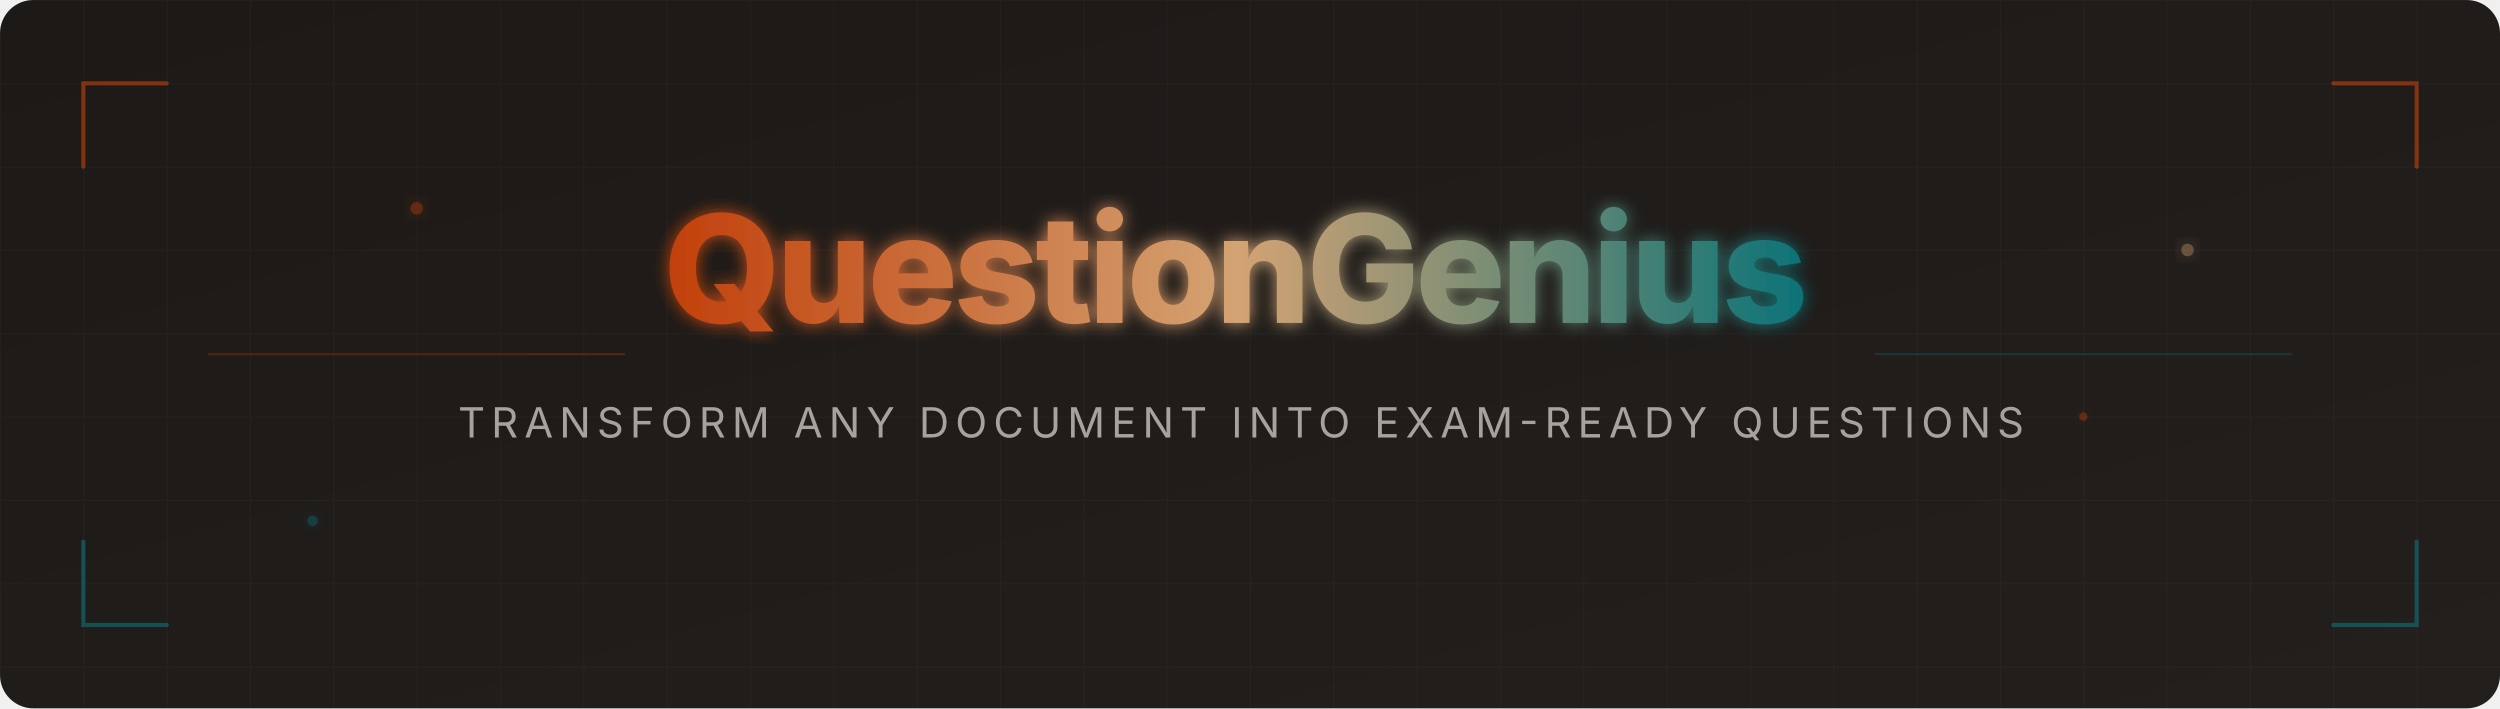
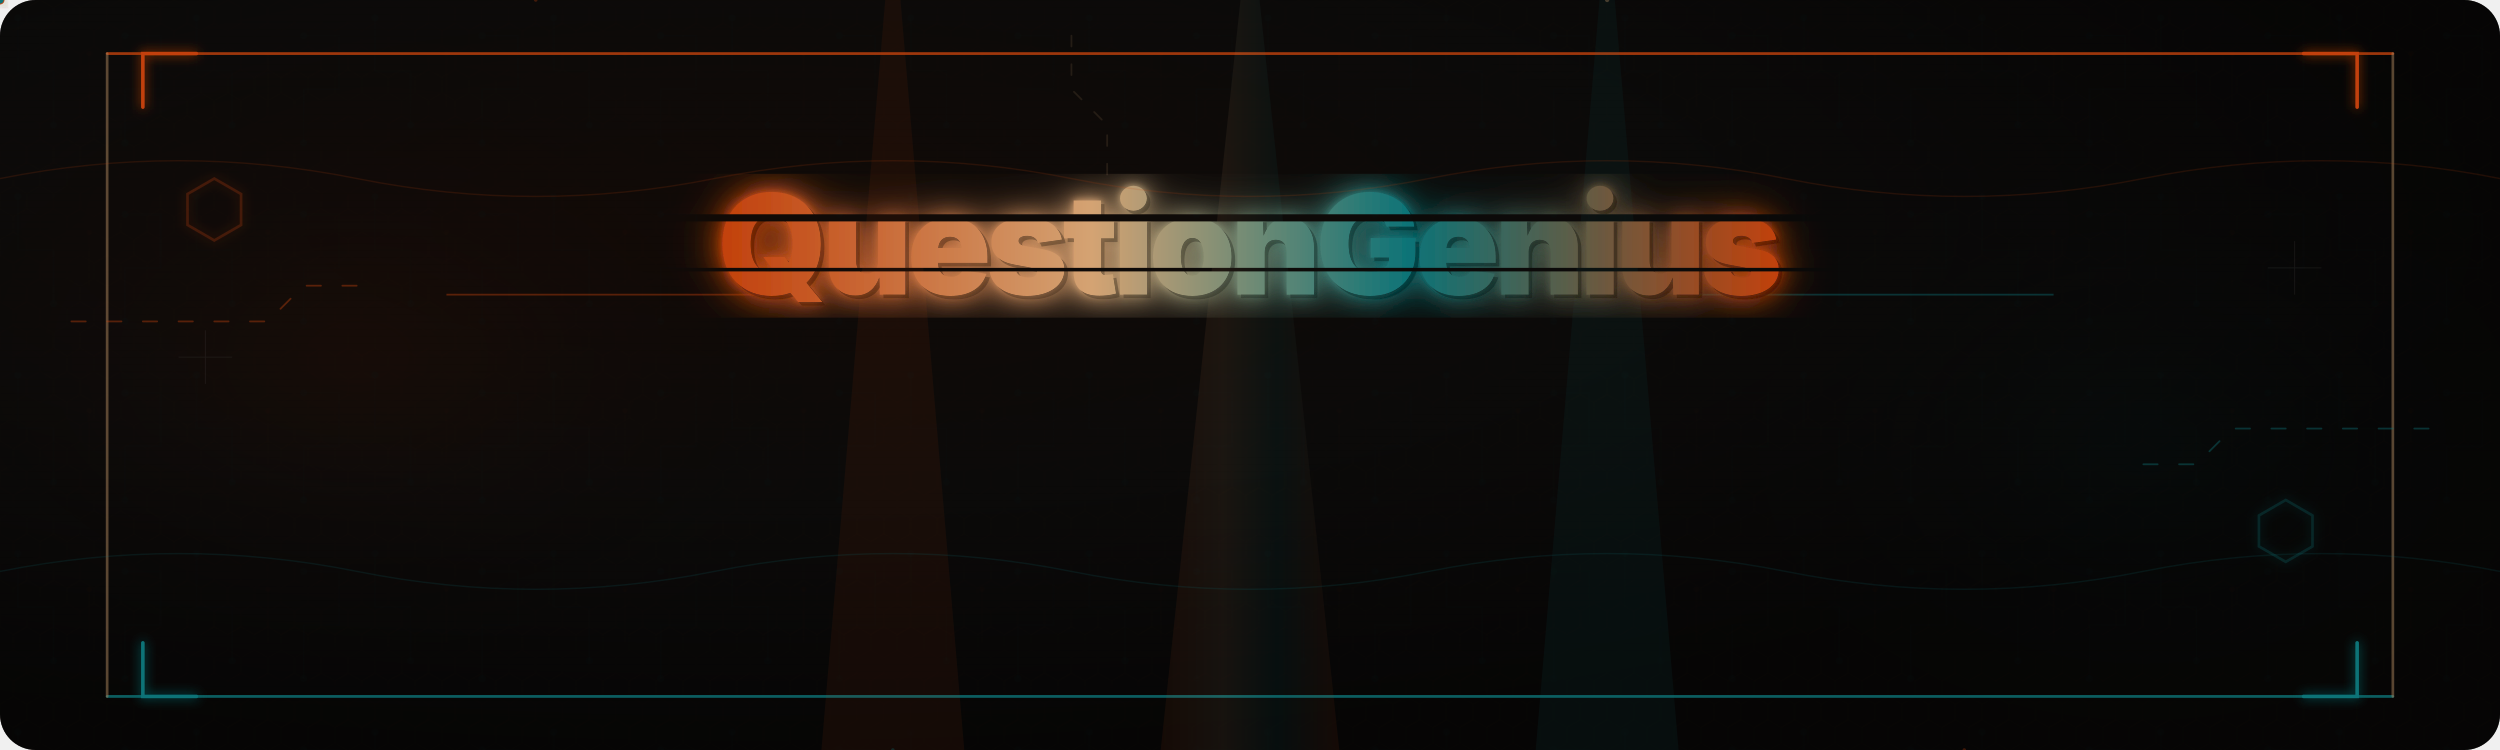
- <svg xmlns="http://www.w3.org/2000/svg" viewBox="0 0 1200 340" width="100%" style="max-width: 1200px;">
+ <svg xmlns="http://www.w3.org/2000/svg" viewBox="0 0 1400 420" width="100%" style="max-width: 1400px;" preserveAspectRatio="xMidYMid slice">
  <defs>
-     <linearGradient id="bgGrad" x1="0%" y1="0%" x2="100%" y2="100%">
-       <stop offset="0%" stop-color="#1c1917" />
-       <stop offset="100%" stop-color="#231f1d" />
+     <radialGradient id="mesh1" cx="30%" cy="30%" r="70%">
+       <stop offset="0%" stop-color="#2a1810">
+         <animate attributeName="stop-color" values="#2a1810;#1c1917;#2a1810" dur="8s" repeatCount="indefinite" />
+       </stop>
+       <stop offset="50%" stop-color="#1c1917">
+         <animate attributeName="stop-color" values="#1c1917;#231f1d;#1c1917" dur="10s" repeatCount="indefinite" />
+       </stop>
+       <stop offset="100%" stop-color="#0f0d0c">
+         <animate attributeName="stop-color" values="#0f0d0c;#1a1512;#0f0d0c" dur="12s" repeatCount="indefinite" />
+       </stop>
+       <animate attributeName="cx" values="30%;70%;30%" dur="15s" repeatCount="indefinite" />
+       <animate attributeName="cy" values="30%;70%;30%" dur="18s" repeatCount="indefinite" />
+     </radialGradient>
+     <radialGradient id="orbGlow" cx="50%" cy="50%" r="50%">
+       <stop offset="0%" stop-color="rgba(194,65,12,0.25)" />
+       <stop offset="40%" stop-color="rgba(194,65,12,0.08)" />
+       <stop offset="100%" stop-color="transparent" />
+     </radialGradient>
+     <radialGradient id="orbGlowTeal" cx="50%" cy="50%" r="50%">
+       <stop offset="0%" stop-color="rgba(13,115,119,0.2)" />
+       <stop offset="50%" stop-color="rgba(13,115,119,0.05)" />
+       <stop offset="100%" stop-color="transparent" />
+     </radialGradient>
+     <linearGradient id="titleGrad" x1="0%" y1="0%" x2="100%" y2="0%">
+       <stop offset="0%" stop-color="#c2410c">
+         <animate attributeName="stop-color" values="#c2410c;#e85d1a;#c2410c;#8b2e05;#c2410c" dur="4s" repeatCount="indefinite" />
+         <animate attributeName="offset" values="0%;15%;0%" dur="6s" repeatCount="indefinite" />
+       </stop>
+       <stop offset="35%" stop-color="#d4a373">
+         <animate attributeName="stop-color" values="#d4a373;#f5c99a;#d4a373;#b88a5a;#d4a373" dur="5s" repeatCount="indefinite" />
+       </stop>
+       <stop offset="65%" stop-color="#0d7377">
+         <animate attributeName="stop-color" values="#0d7377;#1a9a9e;#0d7377;#085a5e;#0d7377" dur="4.5s" repeatCount="indefinite" />
+         <animate attributeName="offset" values="65%;85%;65%" dur="7s" repeatCount="indefinite" />
+       </stop>
+       <stop offset="100%" stop-color="#c2410c">
+         <animate attributeName="stop-color" values="#c2410c;#d4a373;#0d7377;#c2410c" dur="8s" repeatCount="indefinite" />
+       </stop>
    </linearGradient>
-     <linearGradient id="textGrad" x1="0%" y1="0%" x2="100%" y2="0%">
-       <stop offset="0%" stop-color="#c2410c">
-         <animate attributeName="stop-color" values="#c2410c;#d4a373;#0d7377;#c2410c" dur="6s" repeatCount="indefinite" />
-       </stop>
-       <stop offset="50%" stop-color="#d4a373">
-         <animate attributeName="stop-color" values="#d4a373;#0d7377;#c2410c;#d4a373" dur="6s" repeatCount="indefinite" />
-       </stop>
-       <stop offset="100%" stop-color="#0d7377">
-         <animate attributeName="stop-color" values="#0d7377;#c2410c;#d4a373;#0d7377" dur="6s" repeatCount="indefinite" />
-       </stop>
-     </linearGradient>
-     <filter id="glow" x="-50%" y="-50%" width="200%" height="200%">
-       <feGaussianBlur stdDeviation="4" result="coloredBlur" />
+     <filter id="neonGlow" x="-100%" y="-100%" width="300%" height="300%">
+       <feGaussianBlur stdDeviation="2" result="blur1" />
+       <feGaussianBlur stdDeviation="6" result="blur2" />
+       <feGaussianBlur stdDeviation="12" result="blur3" />
      <feMerge>
-         <feMergeNode in="coloredBlur" />
+         <feMergeNode in="blur3" />
+         <feMergeNode in="blur2" />
+         <feMergeNode in="blur1" />
        <feMergeNode in="SourceGraphic" />
      </feMerge>
    </filter>
-     <filter id="glowStrong" x="-50%" y="-50%" width="200%" height="200%">
-       <feGaussianBlur stdDeviation="8" result="coloredBlur" />
+     <filter id="softGlow" x="-50%" y="-50%" width="200%" height="200%">
+       <feGaussianBlur stdDeviation="3" result="blur" />
      <feMerge>
-         <feMergeNode in="coloredBlur" />
+         <feMergeNode in="blur" />
        <feMergeNode in="SourceGraphic" />
      </feMerge>
    </filter>
-     <mask id="textMask">
-       <rect x="0" y="0" width="1200" height="340" fill="white" />
-       <rect x="0" y="0" width="0" height="340" fill="black">
-         <animate attributeName="width" from="0" to="1200" dur="1.5s" fill="freeze" calcMode="spline" keySplines="0.16 1 0.3 1" />
+     <filter id="bloom" x="-50%" y="-50%" width="200%" height="200%">
+       <feGaussianBlur stdDeviation="8" result="blur" />
+       <feComponentTransfer in="blur" result="glow">
+         <feFuncA type="linear" slope="1.5" />
+       </feComponentTransfer>
+       <feMerge>
+         <feMergeNode in="glow" />
+         <feMergeNode in="SourceGraphic" />
+       </feMerge>
+     </filter>
+     <filter id="noiseFilter">
+       <feTurbulence type="fractalNoise" baseFrequency="0.9" numOctaves="4" stitchTiles="stitch" result="noise" />
+       <feColorMatrix type="matrix" values="1 0 0 0 0  0 1 0 0 0  0 0 1 0 0  0 0 0 0.04 0" in="noise" result="coloredNoise" />
+       <feComposite operator="in" in="coloredNoise" in2="SourceGraphic" result="composite" />
+       <feBlend mode="multiply" in="composite" in2="SourceGraphic" />
+     </filter>
+     <pattern id="scanlines" width="4" height="4" patternUnits="userSpaceOnUse">
+       <line x1="0" y1="0" x2="4" y2="0" stroke="rgba(0,0,0,0.15)" stroke-width="1" />
+     </pattern>
+     <pattern id="hexGrid" width="30" height="52" patternUnits="userSpaceOnUse" patternTransform="scale(0.5)">
+       <path d="M15 0 L30 8.66 L30 25.98 L15 34.64 L0 25.98 L0 8.66 Z" fill="none" stroke="rgba(194,65,12,0.06)" stroke-width="0.5" />
+       <path d="M45 0 L60 8.66 L60 25.98 L45 34.64 L30 25.98 L30 8.66 Z" fill="none" stroke="rgba(194,65,12,0.06)" stroke-width="0.5" />
+       <path d="M30 25.98 L45 34.64 L45 51.96 L30 60.62 L15 51.96 L15 34.64 Z" fill="none" stroke="rgba(194,65,12,0.06)" stroke-width="0.5" />
+     </pattern>
+     <pattern id="circuit" width="100" height="100" patternUnits="userSpaceOnUse">
+       <path d="M10 10 L10 40 L30 40 L30 70" fill="none" stroke="rgba(13,115,119,0.08)" stroke-width="0.8" />
+       <circle cx="10" cy="10" r="2" fill="rgba(13,115,119,0.12)" />
+       <circle cx="30" cy="70" r="2" fill="rgba(13,115,119,0.12)" />
+       <path d="M70 20 L90 20 L90 50 L70 50 L70 80" fill="none" stroke="rgba(13,115,119,0.08)" stroke-width="0.8" />
+       <circle cx="70" cy="20" r="2" fill="rgba(13,115,119,0.12)" />
+       <circle cx="70" cy="80" r="2" fill="rgba(13,115,119,0.12)" />
+       <path d="M50 30 L50 60" fill="none" stroke="rgba(194,65,12,0.06)" stroke-width="0.6" />
+       <circle cx="50" cy="30" r="1.5" fill="rgba(194,65,12,0.1)" />
+     </pattern>
+     <mask id="glitchMask">
+       <rect x="0" y="0" width="1400" height="420" fill="white" />
+       <rect x="0" y="120" width="1400" height="4" fill="black">
+         <animate attributeName="y" values="120;125;115;120" dur="0.3s" begin="1.5s" fill="freeze" />
+         <animate attributeName="opacity" values="1;0" dur="0.1s" begin="1.8s" fill="freeze" />
+       </rect>
+       <rect x="0" y="180" width="1400" height="3" fill="black">
+         <animate attributeName="y" values="180;178;182;180" dur="0.25s" begin="1.7s" fill="freeze" />
+         <animate attributeName="opacity" values="1;0" dur="0.1s" begin="1.95s" fill="freeze" />
+       </rect>
+       <rect x="0" y="150" width="1400" height="2" fill="black">
+         <animate attributeName="y" values="150;152;148;150" dur="0.2s" begin="1.9s" fill="freeze" />
+         <animate attributeName="opacity" values="1;0" dur="0.1s" begin="2.1s" fill="freeze" />
+       </rect>
+       <rect x="0" y="0" width="0" height="420" fill="black">
+         <animate attributeName="width" from="0" to="1400" dur="1.2s" fill="freeze" calcMode="spline" keySplines="0.16 1 0.3 1" />
      </rect>
    </mask>
-     <pattern id="grid" width="40" height="40" patternUnits="userSpaceOnUse">
-       <path d="M 40 0 L 0 0 0 40" fill="none" stroke="rgba(255,255,255,0.03)" stroke-width="1" />
-     </pattern>
+     <radialGradient id="particleGrad" cx="50%" cy="50%" r="50%">
+       <stop offset="0%" stop-color="white" stop-opacity="1" />
+       <stop offset="100%" stop-color="white" stop-opacity="0" />
+     </radialGradient>
+     <clipPath id="titleClip">
+       <rect x="200" y="80" width="1000" height="120" />
+     </clipPath>
  </defs>
-   <rect width="1200" height="340" fill="url(#bgGrad)" rx="16" />
-   <rect width="1200" height="340" fill="url(#grid)" rx="16" />
-   <g opacity="0.6">
-     <path d="M 40 80 L 40 40 L 80 40" fill="none" stroke="#c2410c" stroke-width="2" stroke-linecap="round">
-       <animate attributeName="stroke-dasharray" from="0 200" to="200 0" dur="1.2s" fill="freeze" calcMode="spline" keySplines="0.16 1 0.3 1" />
-       <animate attributeName="opacity" values="0.6;1;0.6" dur="3s" repeatCount="indefinite" />
-     </path>
-     <path d="M 1120 40 L 1160 40 L 1160 80" fill="none" stroke="#c2410c" stroke-width="2" stroke-linecap="round">
-       <animate attributeName="stroke-dasharray" from="0 200" to="200 0" dur="1.2s" fill="freeze" calcMode="spline" keySplines="0.16 1 0.3 1" />
-       <animate attributeName="opacity" values="0.6;1;0.6" dur="3s" repeatCount="indefinite" begin="0.5s" />
-     </path>
-     <path d="M 80 300 L 40 300 L 40 260" fill="none" stroke="#0d7377" stroke-width="2" stroke-linecap="round">
-       <animate attributeName="stroke-dasharray" from="0 200" to="200 0" dur="1.2s" fill="freeze" calcMode="spline" keySplines="0.16 1 0.3 1" />
-       <animate attributeName="opacity" values="0.6;1;0.6" dur="3s" repeatCount="indefinite" begin="1s" />
-     </path>
-     <path d="M 1160 260 L 1160 300 L 1120 300" fill="none" stroke="#0d7377" stroke-width="2" stroke-linecap="round">
-       <animate attributeName="stroke-dasharray" from="0 200" to="200 0" dur="1.2s" fill="freeze" calcMode="spline" keySplines="0.16 1 0.3 1" />
-       <animate attributeName="opacity" values="0.6;1;0.6" dur="3s" repeatCount="indefinite" begin="1.5s" />
-     </path>
-   </g>
-   <g fill="#c2410c" opacity="0.4">
-     <circle cx="200" cy="100" r="3" filter="url(#glow)">
-       <animate attributeName="cy" values="100;80;100" dur="4s" repeatCount="indefinite" />
-       <animate attributeName="opacity" values="0.4;0.8;0.4" dur="4s" repeatCount="indefinite" />
-     </circle>
-     <circle cx="1000" cy="200" r="2" filter="url(#glow)">
-       <animate attributeName="cy" values="200;220;200" dur="5s" repeatCount="indefinite" />
-       <animate attributeName="opacity" values="0.3;0.7;0.3" dur="5s" repeatCount="indefinite" />
-     </circle>
-     <circle cx="150" cy="250" r="2.5" fill="#0d7377" filter="url(#glow)">
-       <animate attributeName="cx" values="150;170;150" dur="6s" repeatCount="indefinite" />
-       <animate attributeName="opacity" values="0.3;0.6;0.3" dur="6s" repeatCount="indefinite" />
-     </circle>
-     <circle cx="1050" cy="120" r="3" fill="#d4a373" filter="url(#glow)">
-       <animate attributeName="cx" values="1050;1030;1050" dur="5.5s" repeatCount="indefinite" />
-       <animate attributeName="opacity" values="0.3;0.7;0.3" dur="5.5s" repeatCount="indefinite" />
-     </circle>
-   </g>
-   <line x1="100" y1="170" x2="300" y2="170" stroke="#c2410c" stroke-width="1" opacity="0.3">
-     <animate attributeName="x2" from="100" to="300" dur="1s" fill="freeze" calcMode="spline" keySplines="0.16 1 0.3 1" />
-     <animate attributeName="opacity" values="0.3;0.6;0.3" dur="4s" repeatCount="indefinite" begin="1s" />
-   </line>
-   <line x1="900" y1="170" x2="1100" y2="170" stroke="#0d7377" stroke-width="1" opacity="0.3">
-     <animate attributeName="x1" from="1100" to="900" dur="1s" fill="freeze" calcMode="spline" keySplines="0.16 1 0.3 1" />
-     <animate attributeName="opacity" values="0.3;0.6;0.3" dur="4s" repeatCount="indefinite" begin="1.2s" />
-   </line>
-   <g mask="url(#textMask)">
-     <text x="600" y="155" text-anchor="middle" font-family="'Inter', 'Segoe UI', system-ui, sans-serif" font-size="72" font-weight="800" letter-spacing="-2" fill="url(#textGrad)" filter="url(#glow)">
+   <rect width="1400" height="420" fill="url(#mesh1)" rx="20" />
+   <ellipse cx="200" cy="200" rx="300" ry="200" fill="url(#orbGlow)" opacity="0.6">
+     <animateTransform attributeName="transform" type="translate" values="0,0; 100,-50; 50,30; 0,0" dur="12s" repeatCount="indefinite" />
+     <animate attributeName="opacity" values="0.4;0.7;0.4" dur="6s" repeatCount="indefinite" />
+   </ellipse>
+   <ellipse cx="1200" cy="250" rx="250" ry="180" fill="url(#orbGlowTeal)" opacity="0.5">
+     <animateTransform attributeName="transform" type="translate" values="0,0; -80,40; -30,-20; 0,0" dur="14s" repeatCount="indefinite" />
+     <animate attributeName="opacity" values="0.3;0.6;0.3" dur="8s" repeatCount="indefinite" />
+   </ellipse>
+   <rect width="1400" height="420" fill="url(#hexGrid)" opacity="0.5" rx="20" />
+   <rect width="1400" height="420" fill="url(#circuit)" opacity="0.4" rx="20" />
+   <rect width="1400" height="420" fill="url(#scanlines)" opacity="0.3" rx="20" />
+   <rect width="1400" height="420" filter="url(#noiseFilter)" opacity="0.6" rx="20" />
+   <g fill="none" stroke-width="1.5" opacity="0.8">
+     <line x1="60" y1="30" x2="1340" y2="30" stroke="#c2410c" stroke-linecap="round">
+       <animate attributeName="stroke-dasharray" from="0 1280" to="1280 0" dur="1.5s" fill="freeze" calcMode="spline" keySplines="0.16 1 0.3 1" />
+       <animate attributeName="opacity" values="0.8;0.4;0.8" dur="3s" repeatCount="indefinite" begin="1.5s" />
+     </line>
+     <line x1="60" y1="390" x2="1340" y2="390" stroke="#0d7377" stroke-linecap="round">
+       <animate attributeName="stroke-dasharray" from="0 1280" to="1280 0" dur="1.5s" fill="freeze" calcMode="spline" keySplines="0.16 1 0.3 1" begin="0.3s" />
+       <animate attributeName="opacity" values="0.8;0.4;0.8" dur="3s" repeatCount="indefinite" begin="1.8s" />
+     </line>
+     <line x1="60" y1="30" x2="60" y2="390" stroke="#d4a373" stroke-linecap="round" opacity="0.5">
+       <animate attributeName="stroke-dasharray" from="0 360" to="360 0" dur="1s" fill="freeze" calcMode="spline" keySplines="0.16 1 0.3 1" begin="0.6s" />
+     </line>
+     <line x1="1340" y1="30" x2="1340" y2="390" stroke="#d4a373" stroke-linecap="round" opacity="0.5">
+       <animate attributeName="stroke-dasharray" from="0 360" to="360 0" dur="1s" fill="freeze" calcMode="spline" keySplines="0.16 1 0.3 1" begin="0.9s" />
+     </line>
+   </g>
+   <g stroke-width="2" fill="none" stroke-linecap="round">
+     <path d="M 80 60 L 80 30 L 110 30" stroke="#c2410c" filter="url(#softGlow)">
+       <animate attributeName="stroke-dasharray" from="0 100" to="100 0" dur="0.8s" fill="freeze" calcMode="spline" keySplines="0.16 1 0.3 1" />
+       <animate attributeName="opacity" values="1;0.6;1" dur="2s" repeatCount="indefinite" begin="1s" />
+     </path>
+     <path d="M 1290 30 L 1320 30 L 1320 60" stroke="#c2410c" filter="url(#softGlow)">
+       <animate attributeName="stroke-dasharray" from="0 100" to="100 0" dur="0.8s" fill="freeze" calcMode="spline" keySplines="0.16 1 0.3 1" begin="0.2s" />
+       <animate attributeName="opacity" values="1;0.6;1" dur="2s" repeatCount="indefinite" begin="1.2s" />
+     </path>
+     <path d="M 80 360 L 80 390 L 110 390" stroke="#0d7377" filter="url(#softGlow)">
+       <animate attributeName="stroke-dasharray" from="0 100" to="100 0" dur="0.8s" fill="freeze" calcMode="spline" keySplines="0.16 1 0.3 1" begin="0.4s" />
+       <animate attributeName="opacity" values="1;0.6;1" dur="2s" repeatCount="indefinite" begin="1.4s" />
+     </path>
+     <path d="M 1290 390 L 1320 390 L 1320 360" stroke="#0d7377" filter="url(#softGlow)">
+       <animate attributeName="stroke-dasharray" from="0 100" to="100 0" dur="0.8s" fill="freeze" calcMode="spline" keySplines="0.16 1 0.3 1" begin="0.6s" />
+       <animate attributeName="opacity" values="1;0.6;1" dur="2s" repeatCount="indefinite" begin="1.6s" />
+     </path>
+   </g>
+   <g opacity="0.3">
+     <polygon points="120,100 135,108.66 135,125.98 120,134.64 105,125.98 105,108.66" fill="none" stroke="#c2410c" stroke-width="1.5" filter="url(#softGlow)">
+       <animateTransform attributeName="transform" type="rotate" from="0 120 117" to="360 120 117" dur="20s" repeatCount="indefinite" />
+       <animate attributeName="opacity" values="0.2;0.5;0.2" dur="4s" repeatCount="indefinite" />
+     </polygon>
+     <polygon points="1280,280 1295,288.66 1295,305.98 1280,314.64 1265,305.98 1265,288.66" fill="none" stroke="#0d7377" stroke-width="1.5" filter="url(#softGlow)">
+       <animateTransform attributeName="transform" type="rotate" from="0 1280 297" to="-360 1280 297" dur="25s" repeatCount="indefinite" />
+       <animate attributeName="opacity" values="0.2;0.5;0.2" dur="5s" repeatCount="indefinite" />
+     </polygon>
+     <path fill="rgba(194,65,12,0.08)" filter="url(#softGlow)">
+       <animate attributeName="d" values="M 180,150 Q 200,130 220,150 Q 240,170 220,190 Q 200,210 180,190 Q 160,170 180,150;               M 180,145 Q 205,125 225,155 Q 235,175 215,195 Q 195,215 175,185 Q 165,165 180,145;               M 180,150 Q 200,130 220,150 Q 240,170 220,190 Q 200,210 180,190 Q 160,170 180,150" dur="8s" repeatCount="indefinite" />
+     </path>
+     <path fill="rgba(13,115,119,0.08)" filter="url(#softGlow)">
+       <animate attributeName="d" values="M 1220,220 Q 1240,200 1260,220 Q 1280,240 1260,260 Q 1240,280 1220,260 Q 1200,240 1220,220;               M 1220,215 Q 1245,195 1265,225 Q 1275,245 1255,265 Q 1235,285 1215,255 Q 1205,235 1220,215;               M 1220,220 Q 1240,200 1260,220 Q 1280,240 1260,260 Q 1240,280 1220,260 Q 1200,240 1220,220" dur="10s" repeatCount="indefinite" />
+     </path>
+   </g>
+   <g fill="none" stroke-width="1" opacity="0.4">
+     <path d="M 40 180 L 150 180 L 170 160 L 200 160" stroke="#c2410c" stroke-linecap="round" stroke-dasharray="8 12">
+       <animate attributeName="stroke-dashoffset" from="0" to="-20" dur="1s" repeatCount="indefinite" />
+     </path>
+     <path d="M 1360 240 L 1250 240 L 1230 260 L 1200 260" stroke="#0d7377" stroke-linecap="round" stroke-dasharray="8 12">
+       <animate attributeName="stroke-dashoffset" from="0" to="-20" dur="1.2s" repeatCount="indefinite" />
+     </path>
+     <path d="M 600 20 L 600 50 L 620 70 L 620 100" stroke="#d4a373" stroke-linecap="round" stroke-dasharray="6 10" opacity="0.3">
+       <animate attributeName="stroke-dashoffset" from="0" to="-16" dur="0.8s" repeatCount="indefinite" />
+     </path>
+   </g>
+   <g>
+     <circle r="2.5" fill="#c2410c" filter="url(#softGlow)">
+       <animate attributeName="cx" values="100;300;500;300;100" dur="15s" repeatCount="indefinite" />
+       <animate attributeName="cy" values="50;150;100;200;50" dur="12s" repeatCount="indefinite" />
+       <animate attributeName="opacity" values="0.3;0.8;0.4;0.7;0.3" dur="4s" repeatCount="indefinite" />
+       <animate attributeName="r" values="2;3.5;2;2.5;2" dur="3s" repeatCount="indefinite" />
+     </circle>
+     <circle r="2" fill="#d4a373" filter="url(#softGlow)">
+       <animate attributeName="cx" values="1300;1100;900;1100;1300" dur="18s" repeatCount="indefinite" />
+       <animate attributeName="cy" values="350;250;300;150;350" dur="14s" repeatCount="indefinite" />
+       <animate attributeName="opacity" values="0.2;0.6;0.3;0.7;0.2" dur="5s" repeatCount="indefinite" />
+     </circle>
+     <circle r="1.8" fill="#0d7377" filter="url(#softGlow)">
+       <animate attributeName="cx" values="200;400;600;400;200" dur="20s" repeatCount="indefinite" />
+       <animate attributeName="cy" values="350;300;350;280;350" dur="16s" repeatCount="indefinite" />
+       <animate attributeName="opacity" values="0.3;0.7;0.4;0.6;0.3" dur="4.5s" repeatCount="indefinite" />
+     </circle>
+     <circle r="2.2" fill="#c2410c" filter="url(#softGlow)">
+       <animate attributeName="cx" values="1200;1000;800;1000;1200" dur="17s" repeatCount="indefinite" />
+       <animate attributeName="cy" values="80;120;80;150;80" dur="13s" repeatCount="indefinite" />
+       <animate attributeName="opacity" values="0.4;0.8;0.5;0.7;0.4" dur="3.5s" repeatCount="indefinite" />
+     </circle>
+     <circle r="1.5" fill="#d4a373" filter="url(#softGlow)">
+       <animate attributeName="cx" values="700;900;700;500;700" dur="14s" repeatCount="indefinite" />
+       <animate attributeName="cy" values="50;100;150;100;50" dur="11s" repeatCount="indefinite" />
+       <animate attributeName="opacity" values="0.2;0.5;0.3;0.6;0.2" dur="5s" repeatCount="indefinite" />
+     </circle>
+     <circle r="2" fill="#0d7377" filter="url(#softGlow)">
+       <animate attributeName="cx" values="400;200;400;600;400" dur="19s" repeatCount="indefinite" />
+       <animate attributeName="cy" values="300;250;200;250;300" dur="15s" repeatCount="indefinite" />
+       <animate attributeName="opacity" values="0.3;0.6;0.4;0.7;0.3" dur="4s" repeatCount="indefinite" />
+     </circle>
+   </g>
+   <g opacity="0.08">
+     <polygon points="700,-50 750,420 650,420" fill="url(#titleGrad)">
+       <animateTransform attributeName="transform" type="rotate" from="-5 700 200" to="5 700 200" dur="10s" repeatCount="indefinite" values="-5 700 200; 5 700 200; -5 700 200" keyTimes="0;0.5;1" />
+     </polygon>
+     <polygon points="500,-50 540,420 460,420" fill="#c2410c">
+       <animateTransform attributeName="transform" type="rotate" from="3 500 200" to="-3 500 200" dur="12s" repeatCount="indefinite" values="3 500 200; -3 500 200; 3 500 200" keyTimes="0;0.5;1" />
+       <animate attributeName="opacity" values="0.05;0.1;0.05" dur="6s" repeatCount="indefinite" />
+     </polygon>
+     <polygon points="900,-50 940,420 860,420" fill="#0d7377">
+       <animateTransform attributeName="transform" type="rotate" from="-3 900 200" to="3 900 200" dur="14s" repeatCount="indefinite" values="-3 900 200; 3 900 200; -3 900 200" keyTimes="0;0.5;1" />
+       <animate attributeName="opacity" values="0.05;0.1;0.05" dur="7s" repeatCount="indefinite" />
+     </polygon>
+   </g>
+   <g>
+     <line x1="250" y1="165" x2="450" y2="165" stroke="#c2410c" stroke-width="1" opacity="0.4">
+       <animate attributeName="x1" from="250" to="450" dur="1s" fill="freeze" calcMode="spline" keySplines="0.16 1 0.3 1" begin="1.2s" />
+       <animate attributeName="x2" from="250" to="450" dur="1s" fill="freeze" calcMode="spline" keySplines="0.16 1 0.3 1" begin="1.2s" />
+       <animate attributeName="opacity" values="0.4;0.8;0.4" dur="3s" repeatCount="indefinite" begin="2.2s" />
+     </line>
+     <line x1="950" y1="165" x2="1150" y2="165" stroke="#0d7377" stroke-width="1" opacity="0.4">
+       <animate attributeName="x1" from="1150" to="950" dur="1s" fill="freeze" calcMode="spline" keySplines="0.16 1 0.3 1" begin="1.4s" />
+       <animate attributeName="x2" from="1150" to="950" dur="1s" fill="freeze" calcMode="spline" keySplines="0.16 1 0.3 1" begin="1.4s" />
+       <animate attributeName="opacity" values="0.4;0.8;0.4" dur="3s" repeatCount="indefinite" begin="2.4s" />
+     </line>
+   </g>
+   <g mask="url(#glitchMask)" filter="url(#neonGlow)">
+     <text x="702" y="167" text-anchor="middle" font-family="'Inter', 'Segoe UI', system-ui, -apple-system, sans-serif" font-size="78" font-weight="900" letter-spacing="-3" fill="rgba(0,0,0,0.5)">
      QuestionGenius
-       <animate attributeName="opacity" from="0" to="1" dur="0.8s" fill="freeze" />
-     </text>
-   </g>
-   <text x="600" y="210" text-anchor="middle" font-family="'Inter', 'Segoe UI', system-ui, sans-serif" font-size="20" font-weight="400" fill="#a8a29e" letter-spacing="3">
-     <tspan opacity="0">
-       TRANSFORM ANY DOCUMENT INTO EXAM-READY QUESTIONS
-       <animate attributeName="opacity" from="0" to="1" dur="1s" begin="1.2s" fill="freeze" />
-     </tspan>
-   </text>
-   <g transform="translate(600, 260)">
-     <rect x="-90" y="-18" width="180" height="36" rx="18" fill="rgba(194,65,12,0.12)" stroke="#c2410c" stroke-width="1" opacity="0">
-       <animate attributeName="opacity" from="0" to="1" dur="0.6s" begin="1.8s" fill="freeze" />
+     </text>
+     <text x="700" y="165" text-anchor="middle" font-family="'Inter', 'Segoe UI', system-ui, -apple-system, sans-serif" font-size="78" font-weight="900" letter-spacing="-3" fill="url(#titleGrad)">
+       QuestionGenius
+     </text>
+     <text x="698" y="165" text-anchor="middle" font-family="'Inter', 'Segoe UI', system-ui, -apple-system, sans-serif" font-size="78" font-weight="900" letter-spacing="-3" fill="#c2410c" opacity="0">
+       <tspan>QuestionGenius</tspan>
+       <animate attributeName="opacity" values="0;0.4;0;0.2;0" dur="0.4s" begin="1.5s" fill="freeze" />
+       <animate attributeName="x" values="698;696;698;700;698" dur="0.3s" begin="1.5s" fill="freeze" />
+     </text>
+     <text x="702" y="165" text-anchor="middle" font-family="'Inter', 'Segoe UI', system-ui, -apple-system, sans-serif" font-size="78" font-weight="900" letter-spacing="-3" fill="#0d7377" opacity="0">
+       <tspan>QuestionGenius</tspan>
+       <animate attributeName="opacity" values="0;0.4;0;0.2;0" dur="0.4s" begin="1.6s" fill="freeze" />
+       <animate attributeName="x" values="702;704;702;700;702" dur="0.3s" begin="1.6s" fill="freeze" />
+     </text>
+   </g>
+   <g>
+     <text x="700" y="220" text-anchor="middle" font-family="'JetBrains Mono', 'Fira Code', 'Consolas', monospace" font-size="15" font-weight="500" fill="#a8a29e" letter-spacing="4" opacity="0">
+       <tspan>TRANSFORM DOCUMENTS INTO EXAM-READY QUESTIONS</tspan>
+       <animate attributeName="opacity" from="0" to="1" dur="0.8s" begin="2.2s" fill="freeze" />
+     </text>
+     <rect x="955" y="208" width="10" height="18" fill="#c2410c" opacity="0">
+       <animate attributeName="opacity" values="0;1;0;1;0" dur="1s" repeatCount="3" begin="2.5s" fill="freeze" />
+       <animate attributeName="opacity" to="0" dur="0.1s" begin="3.5s" fill="freeze" />
    </rect>
-     <text x="0" y="5" text-anchor="middle" font-family="'JetBrains Mono', 'Fira Code', monospace" font-size="14" font-weight="600" fill="#c2410c" opacity="0">
+   </g>
+   <g transform="translate(700, 270)">
+     <rect x="-100" y="-20" width="200" height="40" rx="20" fill="rgba(194,65,12,0.1)" stroke="#c2410c" stroke-width="1" opacity="0">
+       <animate attributeName="opacity" from="0" to="1" dur="0.6s" begin="2.8s" fill="freeze" />
+       <animate attributeName="stroke-dasharray" from="0 600" to="600 0" dur="1s" begin="2.8s" fill="freeze" calcMode="spline" keySplines="0.16 1 0.3 1" />
+     </rect>
+     <circle cx="0" cy="0" r="20" fill="none" stroke="#c2410c" stroke-width="1" opacity="0">
+       <animate attributeName="opacity" values="0.6;0" dur="2s" repeatCount="indefinite" begin="3.5s" />
+       <animate attributeName="r" values="20;50" dur="2s" repeatCount="indefinite" begin="3.5s" />
+     </circle>
+     <circle cx="0" cy="0" r="20" fill="none" stroke="#c2410c" stroke-width="1" opacity="0">
+       <animate attributeName="opacity" values="0.6;0" dur="2s" repeatCount="indefinite" begin="4.5s" />
+       <animate attributeName="r" values="20;50" dur="2s" repeatCount="indefinite" begin="4.5s" />
+     </circle>
+     <text x="0" y="5" text-anchor="middle" font-family="'JetBrains Mono', 'Fira Code', monospace" font-size="14" font-weight="700" fill="#c2410c" opacity="0">
      <tspan>&lt; 2s INFERENCE</tspan>
-       <animate attributeName="opacity" from="0" to="1" dur="0.6s" begin="2s" fill="freeze" />
-     </text>
-     <circle cx="0" cy="0" r="18" fill="none" stroke="#c2410c" stroke-width="1" opacity="0">
-       <animate attributeName="opacity" values="0.6;0" dur="2s" repeatCount="indefinite" begin="2.5s" />
-       <animate attributeName="r" values="18;40" dur="2s" repeatCount="indefinite" begin="2.5s" />
-     </circle>
-   </g>
-   <g transform="translate(600, 310)">
-     <circle cx="-20" cy="0" r="3" fill="#57534e" opacity="0">
-       <animate attributeName="opacity" from="0" to="0.5" dur="0.4s" begin="2.2s" fill="freeze" />
-     </circle>
-     <circle cx="0" cy="0" r="3" fill="#57534e" opacity="0">
-       <animate attributeName="opacity" from="0" to="0.5" dur="0.4s" begin="2.4s" fill="freeze" />
-     </circle>
-     <circle cx="20" cy="0" r="3" fill="#57534e" opacity="0">
-       <animate attributeName="opacity" from="0" to="0.5" dur="0.4s" begin="2.6s" fill="freeze" />
-     </circle>
+       <animate attributeName="opacity" from="0" to="1" dur="0.5s" begin="3.2s" fill="freeze" />
+     </text>
+     <circle cx="-75" cy="0" r="2" fill="#c2410c" opacity="0">
+       <animate attributeName="opacity" from="0" to="1" dur="0.3s" begin="3.4s" fill="freeze" />
+       <animate attributeName="opacity" values="1;0.3;1" dur="1.5s" repeatCount="indefinite" begin="3.7s" />
+     </circle>
+     <circle cx="75" cy="0" r="2" fill="#c2410c" opacity="0">
+       <animate attributeName="opacity" from="0" to="1" dur="0.3s" begin="3.5s" fill="freeze" />
+       <animate attributeName="opacity" values="1;0.3;1" dur="1.5s" repeatCount="indefinite" begin="3.8s" />
+     </circle>
+   </g>
+   <g transform="translate(700, 340)">
+     <text x="0" y="0" text-anchor="middle" font-family="'JetBrains Mono', monospace" font-size="11" font-weight="400" fill="#57534e" letter-spacing="2" opacity="0">
+       <tspan>GROQ LPU  ·  LLAMA 3.3-70B  ·  VANILLA JS  ·  ZERO BUNDLE</tspan>
+       <animate attributeName="opacity" from="0" to="0.7" dur="1s" begin="3.5s" fill="freeze" />
+     </text>
+     <line x1="-200" y1="12" x2="200" y2="12" stroke="#57534e" stroke-width="0.5" opacity="0">
+       <animate attributeName="opacity" from="0" to="0.4" dur="0.8s" begin="3.8s" fill="freeze" />
+       <animate attributeName="x1" from="0" to="-200" dur="0.8s" begin="3.8s" fill="freeze" calcMode="spline" keySplines="0.16 1 0.3 1" />
+       <animate attributeName="x2" from="0" to="200" dur="0.8s" begin="3.8s" fill="freeze" calcMode="spline" keySplines="0.16 1 0.3 1" />
+     </line>
+   </g>
+   <g fill="#57534e">
+     <circle cx="60" cy="30" r="2" opacity="0">
+       <animate attributeName="opacity" from="0" to="0.5" dur="0.5s" begin="2s" fill="freeze" />
+       <animate attributeName="r" values="2;3;2" dur="3s" repeatCount="indefinite" begin="2.5s" />
+     </circle>
+     <circle cx="1340" cy="30" r="2" opacity="0">
+       <animate attributeName="opacity" from="0" to="0.5" dur="0.5s" begin="2.2s" fill="freeze" />
+       <animate attributeName="r" values="2;3;2" dur="3s" repeatCount="indefinite" begin="2.7s" />
+     </circle>
+     <circle cx="60" cy="390" r="2" opacity="0">
+       <animate attributeName="opacity" from="0" to="0.5" dur="0.5s" begin="2.4s" fill="freeze" />
+       <animate attributeName="r" values="2;3;2" dur="3s" repeatCount="indefinite" begin="2.9s" />
+     </circle>
+     <circle cx="1340" cy="390" r="2" opacity="0">
+       <animate attributeName="opacity" from="0" to="0.5" dur="0.5s" begin="2.6s" fill="freeze" />
+       <animate attributeName="r" values="2;3;2" dur="3s" repeatCount="indefinite" begin="3.1s" />
+     </circle>
+   </g>
+   <g opacity="0.3">
+     <circle cx="300" cy="0" r="1" fill="#c2410c">
+       <animate attributeName="cy" from="0" to="420" dur="3s" repeatCount="indefinite" begin="0s" />
+       <animate attributeName="opacity" values="0;0.6;0" dur="3s" repeatCount="indefinite" begin="0s" />
+     </circle>
+     <circle cx="500" cy="420" r="1" fill="#0d7377">
+       <animate attributeName="cy" from="420" to="0" dur="4s" repeatCount="indefinite" begin="1s" />
+       <animate attributeName="opacity" values="0;0.5;0" dur="4s" repeatCount="indefinite" begin="1s" />
+     </circle>
+     <circle cx="900" cy="0" r="1.2" fill="#d4a373">
+       <animate attributeName="cy" from="0" to="420" dur="3.5s" repeatCount="indefinite" begin="2s" />
+       <animate attributeName="opacity" values="0;0.5;0" dur="3.5s" repeatCount="indefinite" begin="2s" />
+     </circle>
+     <circle cx="1100" cy="420" r="1" fill="#c2410c">
+       <animate attributeName="cy" from="420" to="0" dur="5s" repeatCount="indefinite" begin="0.5s" />
+       <animate attributeName="opacity" values="0;0.4;0" dur="5s" repeatCount="indefinite" begin="0.5s" />
+     </circle>
+   </g>
+   <g fill="none" stroke-width="0.8" opacity="0.15">
+     <path d="M 0,100 Q 100,80 200,100 T 400,100 T 600,100 T 800,100 T 1000,100 T 1200,100 T 1400,100" stroke="#c2410c">
+       <animate attributeName="d" values="M 0,100 Q 100,80 200,100 T 400,100 T 600,100 T 800,100 T 1000,100 T 1200,100 T 1400,100;               M 0,100 Q 100,120 200,100 T 400,100 T 600,100 T 800,100 T 1000,100 T 1200,100 T 1400,100;               M 0,100 Q 100,80 200,100 T 400,100 T 600,100 T 800,100 T 1000,100 T 1200,100 T 1400,100" dur="6s" repeatCount="indefinite" />
+     </path>
+     <path d="M 0,320 Q 100,300 200,320 T 400,320 T 600,320 T 800,320 T 1000,320 T 1200,320 T 1400,320" stroke="#0d7377">
+       <animate attributeName="d" values="M 0,320 Q 100,300 200,320 T 400,320 T 600,320 T 800,320 T 1000,320 T 1200,320 T 1400,320;               M 0,320 Q 100,340 200,320 T 400,320 T 600,320 T 800,320 T 1000,320 T 1200,320 T 1400,320;               M 0,320 Q 100,300 200,320 T 400,320 T 600,320 T 800,320 T 1000,320 T 1200,320 T 1400,320" dur="8s" repeatCount="indefinite" />
+     </path>
+   </g>
+   <g stroke="#57534e" stroke-width="0.5" opacity="0.2">
+     <line x1="100" y1="200" x2="130" y2="200">
+       <animate attributeName="opacity" values="0.1;0.3;0.1" dur="4s" repeatCount="indefinite" />
+     </line>
+     <line x1="115" y1="185" x2="115" y2="215">
+       <animate attributeName="opacity" values="0.1;0.3;0.1" dur="4s" repeatCount="indefinite" />
+     </line>
+     <line x1="1270" y1="150" x2="1300" y2="150">
+       <animate attributeName="opacity" values="0.1;0.3;0.1" dur="5s" repeatCount="indefinite" />
+     </line>
+     <line x1="1285" y1="135" x2="1285" y2="165">
+       <animate attributeName="opacity" values="0.1;0.3;0.1" dur="5s" repeatCount="indefinite" />
+     </line>
  </g>
</svg>
